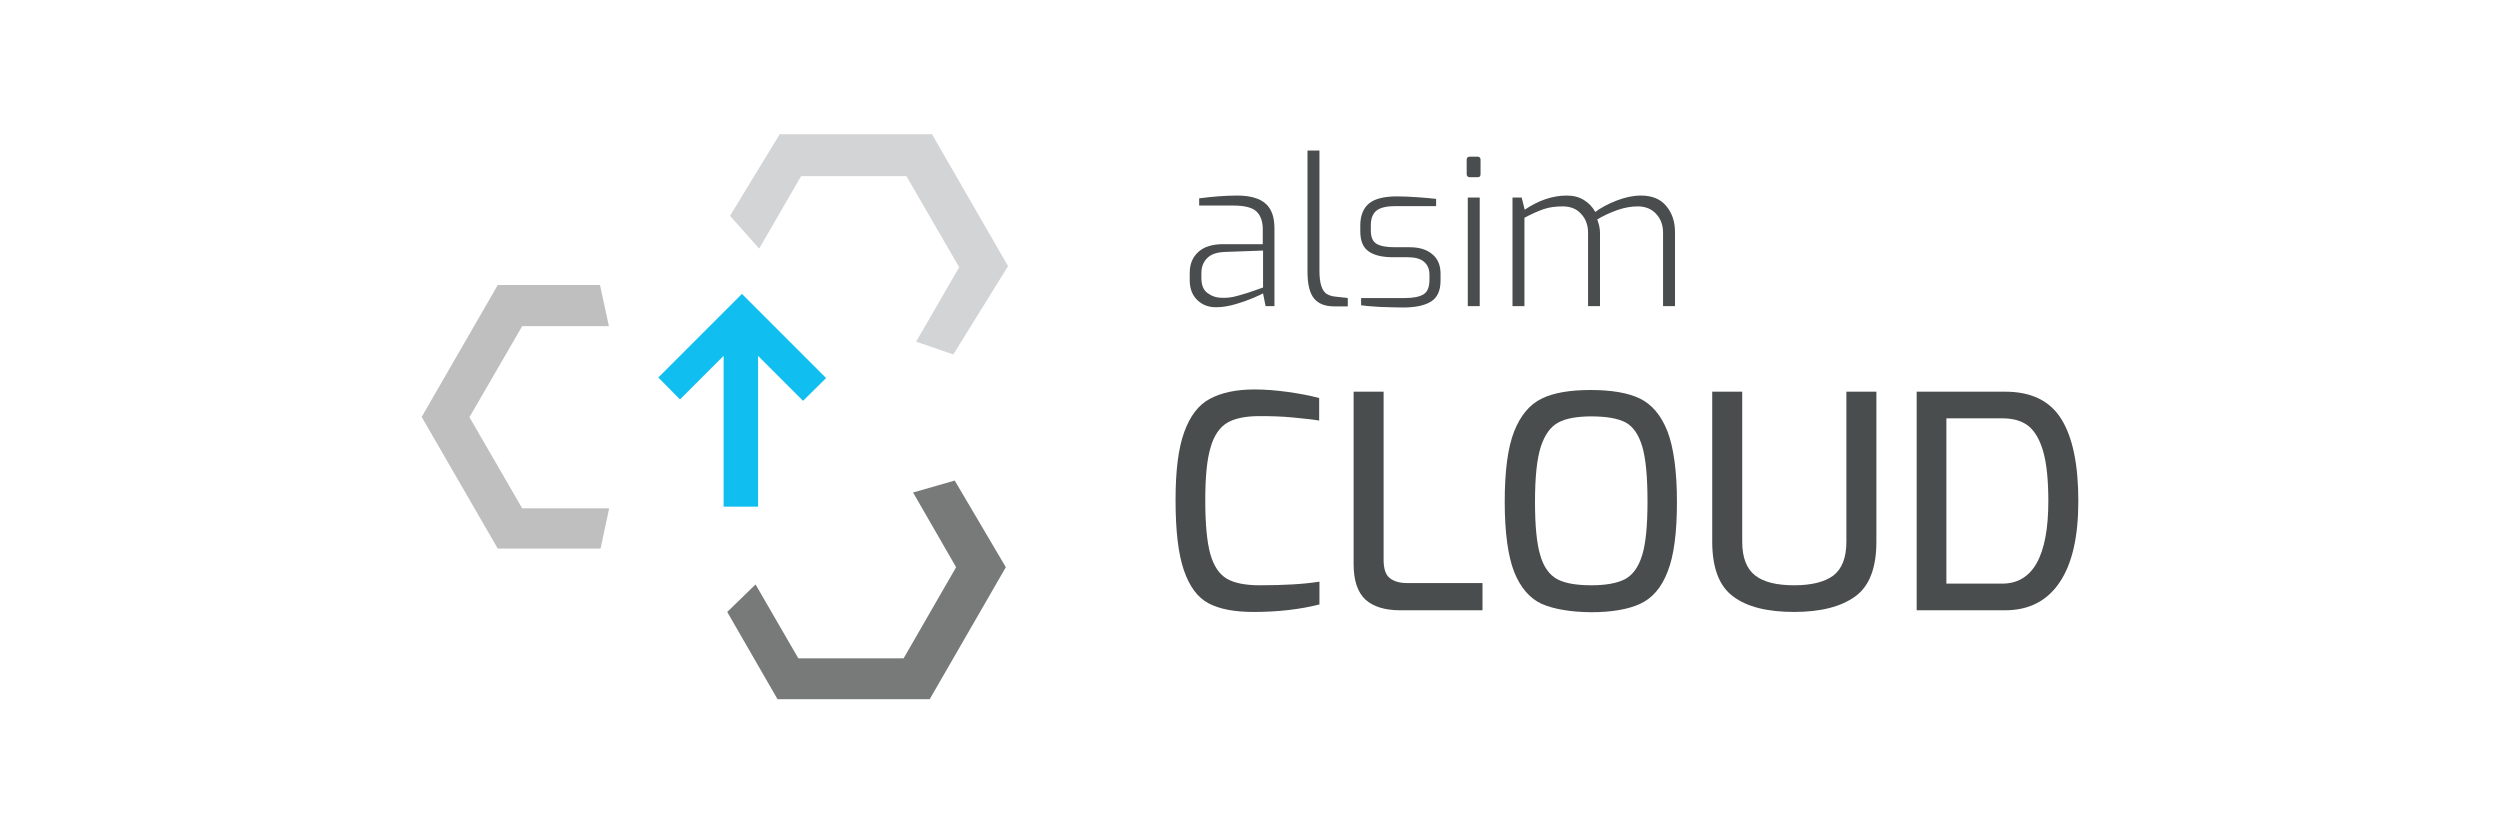
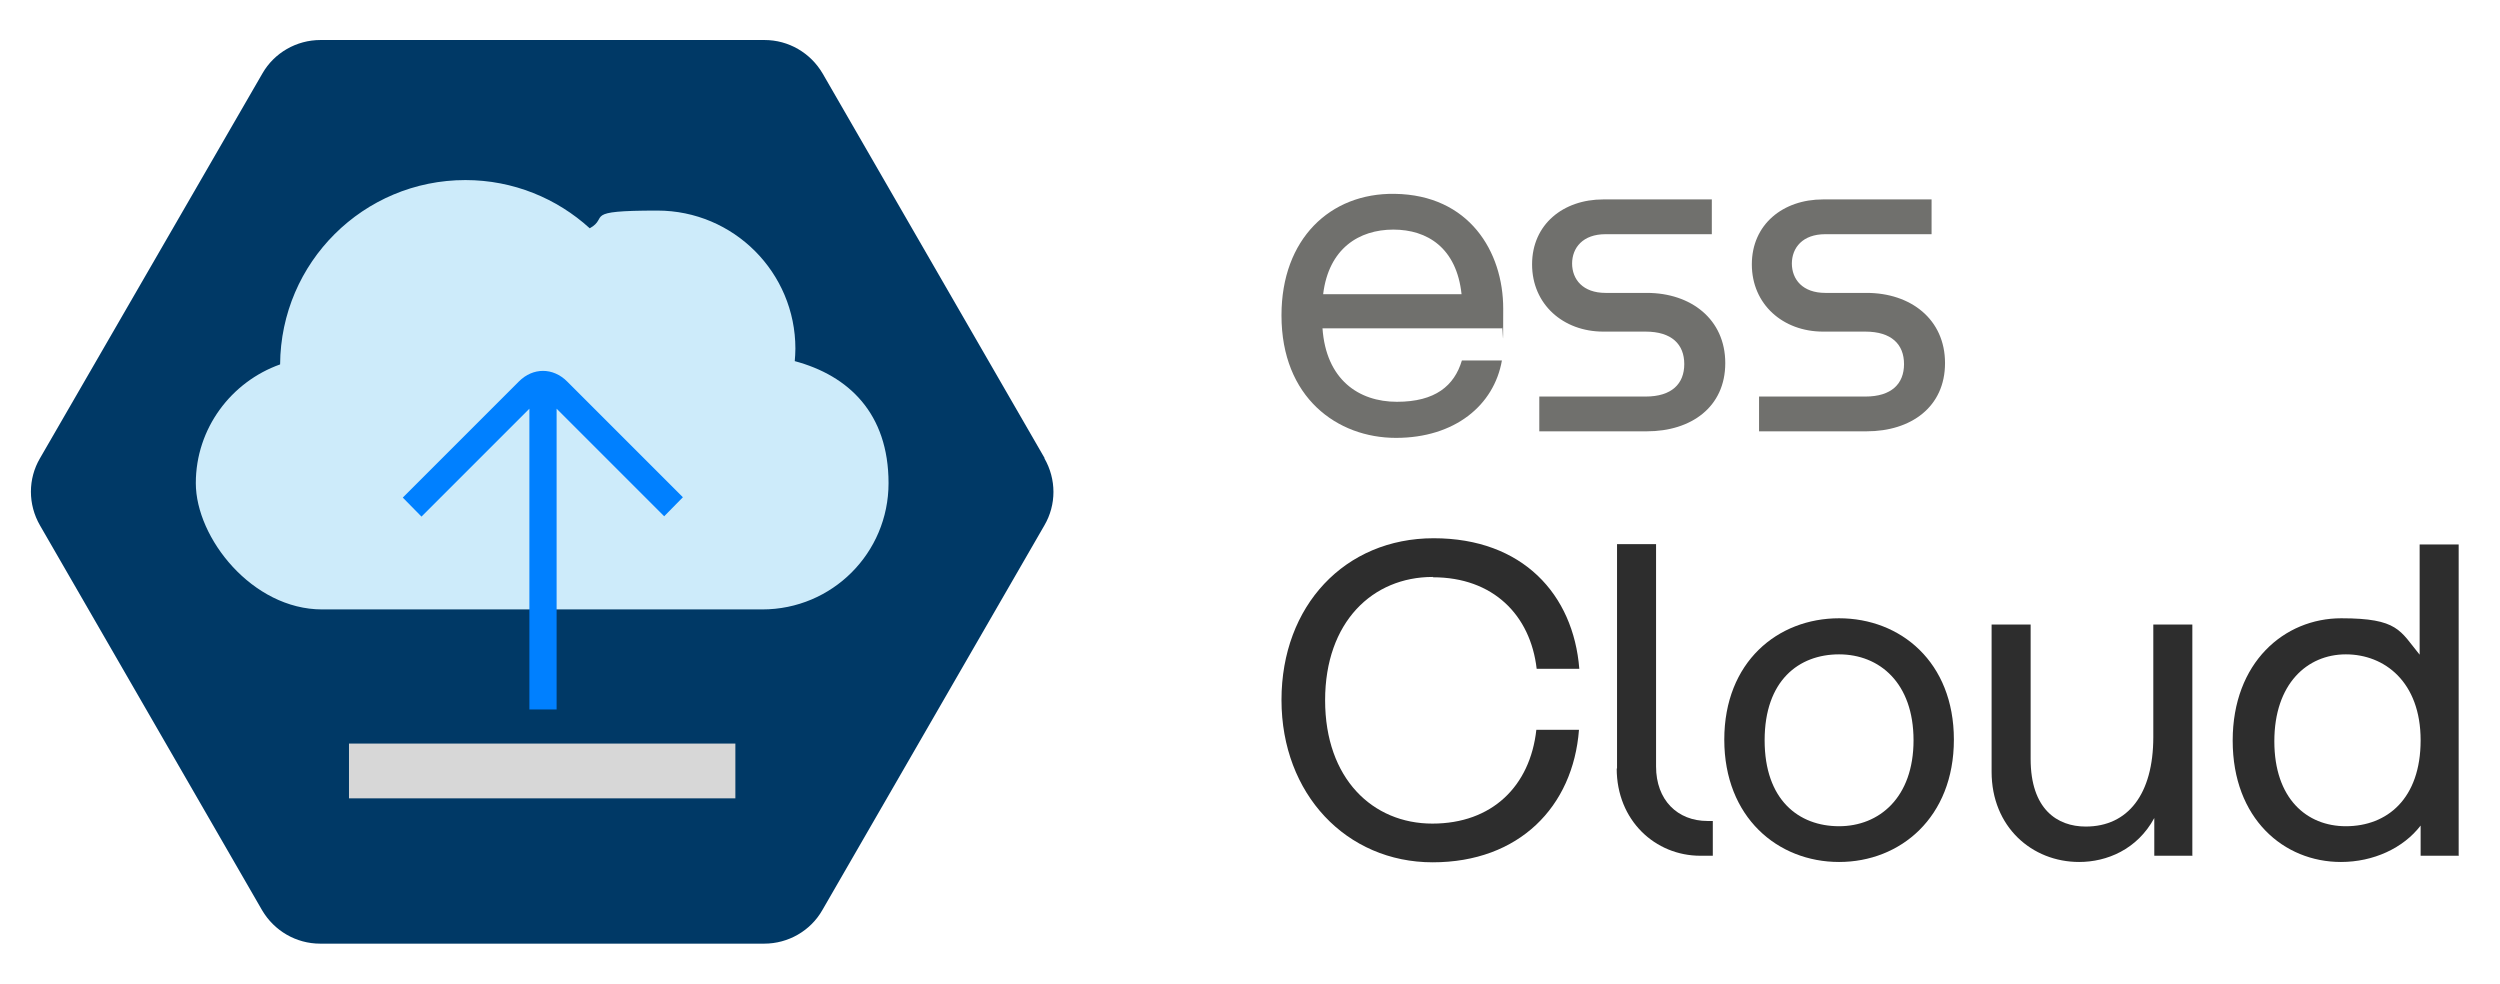
- <svg xmlns="http://www.w3.org/2000/svg" version="1.1" id="Layer_1" x="0px" y="0px" viewBox="0 0 900 300" style="enable-background:new 0 0 900 300;" xml:space="preserve">
-   <style type="text/css">
- 	.st0{fill:#4A4D4D;}
- 	.st1{fill:#BFBEBE;}
- 	.st2{fill:#14BEF0;}
- 	.st3{fill:#787A7A;}
- 	.st4{fill:#BFBFC0;}
- 	.st5{fill:#D3D4D6;}
- 	.st6{fill:#10BEF0;}
- </style>
+ <svg xmlns="http://www.w3.org/2000/svg" id="Layer_1" version="1.1" viewBox="0 0 762.2 300">
+   <defs>
+     <style>
+       .st0 {
+         fill: #cdebfa;
+       }
+ 
+       .st1 {
+         fill: #003966;
+       }
+ 
+       .st2 {
+         fill: #d7d7d7;
+       }
+ 
+       .st3 {
+         fill: #70706d;
+       }
+ 
+       .st4 {
+         fill: #2d2d2d;
+       }
+ 
+       .st5 {
+         fill: #0080ff;
+       }
+     </style>
+   </defs>
  <g>
-     <path class="st0" d="M435.1,217.2c-4-2.1-6.9-6.1-8.9-11.9c-2-5.8-3-14.2-3-25.3c0-10.5,1-18.6,3.1-24.4c2.1-5.8,5.1-9.8,9.2-12   c4.1-2.2,9.4-3.4,16.1-3.4c3.7,0,7.7,0.3,12,0.9c4.3,0.6,8,1.3,11.3,2.2v8.1c-2.3-0.4-5.4-0.7-9.4-1.1c-4-0.4-8-0.5-12-0.5   c-5.1,0-9,0.8-11.7,2.4c-2.7,1.6-4.8,4.6-6,8.9c-1.3,4.3-1.9,10.6-1.9,19c0,8.5,0.6,15,1.8,19.3c1.2,4.3,3.2,7.3,5.9,8.9   c2.7,1.6,6.7,2.4,11.9,2.4c8.6,0,15.8-0.4,21.5-1.3v8.2c-7.1,1.8-15,2.7-23.7,2.7C444.4,220.3,439.1,219.3,435.1,217.2z" />
-     <path class="st0" d="M491.6,215.9c-2.8-2.6-4.3-6.8-4.3-12.8V141h10.8v60.5c0,3.2,0.7,5.4,2.2,6.6c1.5,1.2,3.6,1.8,6.2,1.8h27.2   v9.8H504C498.6,219.7,494.4,218.4,491.6,215.9z" />
-     <path class="st0" d="M555,217.4c-4.3-2-7.6-5.8-9.9-11.5c-2.2-5.7-3.4-14.1-3.4-25.2c0-11.1,1.1-19.6,3.4-25.4   c2.3-5.8,5.6-9.7,9.9-11.8c4.3-2.1,10.2-3.1,17.6-3.1c7.5,0,13.5,1,17.8,3.1c4.3,2.1,7.6,6,9.9,11.8c2.2,5.8,3.4,14.3,3.4,25.4   c0,11.1-1.1,19.5-3.4,25.2c-2.2,5.7-5.5,9.5-9.9,11.5c-4.3,2-10.3,3-17.8,3C565.3,220.3,559.4,219.3,555,217.4z M585,208.5   c2.8-1.5,4.9-4.4,6.2-8.7c1.3-4.3,1.9-10.7,1.9-19.2c0-8.9-0.6-15.5-1.9-19.9c-1.3-4.3-3.3-7.2-6.1-8.7c-2.8-1.4-6.9-2.1-12.2-2.1   c-5.1,0-9.1,0.7-11.9,2.2c-2.8,1.5-4.9,4.4-6.3,8.7c-1.4,4.3-2.1,10.9-2.1,19.8c0,8.6,0.6,15,1.9,19.3c1.2,4.2,3.3,7.1,6.1,8.6   c2.8,1.5,6.9,2.2,12.3,2.2C578,210.7,582.1,210,585,208.5z" />
-     <path class="st0" d="M623.9,214.7c-5-3.7-7.5-10.3-7.5-19.7V141h10.8v54c0,5.8,1.6,9.8,4.7,12.2c3.1,2.4,7.8,3.5,14,3.5   c6.3,0,11-1.2,14.1-3.5c3.1-2.4,4.7-6.4,4.7-12.2v-54h10.8V195c0,9.4-2.5,16-7.6,19.7c-5.1,3.7-12.4,5.6-22,5.6   S628.9,218.5,623.9,214.7z" />
-     <path class="st0" d="M690,141h31.8c9.5,0,16.2,3.3,20.3,9.9c4.1,6.6,6.1,16.5,6.1,29.5c0,12.8-2.2,22.5-6.7,29.2   c-4.5,6.7-11,10.1-19.7,10.1H690V141z M720.8,210.1c11,0,16.6-9.9,16.6-29.7c0-7.5-0.6-13.4-1.8-17.7c-1.2-4.3-3-7.4-5.3-9.3   c-2.4-1.9-5.5-2.8-9.5-2.8h-20.1v59.5H720.8z" />
-     <polygon class="st4" points="169,150.2 188,117.4 219.2,117.4 216,102.6 179.2,102.6 151.8,150.1 179.2,197.5 216.2,197.5    219.3,183 188,183  " />
-     <polygon class="st3" points="328.7,177.3 344.2,204.2 325.3,237 287.4,237 272,210.4 261.8,220.3 279.9,251.7 334.7,251.7    362.1,204.2 343.7,173  " />
-     <polygon class="st5" points="288.4,63.4 326.3,63.4 345.3,96.2 329.8,123 343.2,127.6 362.9,95.8 335.5,48.3 280.7,48.3    262.8,77.7 273.3,89.5  " />
-     <polygon class="st6" points="260.5,128.1 260.5,182.4 272.9,182.4 272.9,128.1 289.1,144.3 297.4,136.1 267.1,105.8 267.1,105.8    267.1,105.8 237,135.9 244.8,143.8  " />
-     <g>
-       <path class="st0" d="M431.1,108.1c-1.8-1.7-2.8-4.1-2.8-7.2v-2.6c0-3.2,1-5.7,3.1-7.6c2.1-1.9,5.1-2.8,8.9-2.8h14.3v-5.4    c0-2.8-0.8-5-2.3-6.4c-1.5-1.4-4.3-2.1-8.3-2.1h-12.3v-2.6c4.7-0.6,9.3-1,13.7-1c4.6,0,8.1,1,10.2,2.9c2.2,1.9,3.2,4.9,3.2,8.9v28    h-3.2l-0.9-4.6c-0.3,0.2-1.5,0.8-3.4,1.6c-1.9,0.8-4.1,1.6-6.5,2.3c-2.4,0.7-4.7,1.1-6.8,1.1C435.3,110.7,432.9,109.8,431.1,108.1    z M445.5,106.5c2.2-0.6,4.1-1.2,5.8-1.8c1.7-0.6,2.8-1,3.4-1.2V90.2L441,90.7c-2.9,0.1-5,0.8-6.4,2.2c-1.4,1.4-2.1,3.2-2.1,5.4    v1.8c0,2.5,0.7,4.3,2.2,5.4c1.5,1.1,3.2,1.7,5.2,1.7C441.5,107.3,443.4,107.1,445.5,106.5z" />
-       <path class="st0" d="M473.1,107.5c-1.6-1.9-2.4-5.1-2.4-9.7V54.2h4.3v43.1c0,2.4,0.2,4.3,0.7,5.7c0.4,1.3,1.1,2.3,1.9,2.8    c0.8,0.5,1.9,0.9,3.3,1l4.3,0.5v3h-4.8C477.1,110.3,474.7,109.4,473.1,107.5z" />
-       <path class="st0" d="M496.9,110.5c-3.5-0.2-5.7-0.4-6.9-0.6v-2.6h15.6c3,0,5.3-0.4,6.8-1.3c1.5-0.9,2.2-2.6,2.2-5.3v-1.9    c0-2-0.7-3.5-2-4.6c-1.3-1.1-3.3-1.6-5.9-1.6h-5.3c-3.8,0-6.7-0.7-8.7-2.1c-2-1.4-3-3.8-3-7.3v-2c0-3.6,1.1-6.3,3.2-8    c2.1-1.7,5.5-2.5,10-2.5c2.1,0,4.5,0.1,7.4,0.3c2.9,0.2,5.1,0.4,6.7,0.6v2.6h-14.7c-3,0-5.2,0.5-6.6,1.5c-1.4,1-2.2,2.8-2.2,5.4    V83c0,2.4,0.7,4,2.1,4.8c1.4,0.8,3.5,1.2,6.4,1.2h5.4c3.5,0,6.2,0.8,8.2,2.5c2,1.6,3,4,3,7v2.5c0,3.7-1.2,6.2-3.5,7.6    c-2.3,1.4-5.6,2.1-10,2.1C503.1,110.7,500.3,110.6,496.9,110.5z" />
-       <path class="st0" d="M528.3,63.5c-0.2-0.2-0.3-0.5-0.3-0.8v-5.2c0-0.7,0.4-1.1,1.1-1.1h2.9c0.6,0,1,0.4,1,1.1v5.2    c0,0.7-0.3,1.1-1,1.1h-2.9C528.8,63.8,528.5,63.7,528.3,63.5z M528.4,71.1h4.3v39.1h-4.3V71.1z" />
-       <path class="st0" d="M544.6,71.1h3.2l1.1,4.4c5-3.4,10.1-5.1,15.1-5.1c2.4,0,4.4,0.5,6.2,1.6c1.8,1.1,3.1,2.5,4.1,4.3    c2-1.5,4.6-2.9,7.7-4.1c3.1-1.2,6-1.8,8.7-1.8c4,0,7,1.2,9.1,3.7c2.1,2.5,3.2,5.6,3.2,9.4v26.7h-4.3V83.8c0-2.7-0.8-5-2.5-6.8    c-1.6-1.8-3.9-2.7-6.6-2.7c-2.3,0-4.7,0.4-7.3,1.3c-2.5,0.9-5,2-7.3,3.4c0.6,1.6,1,3.2,1,4.8v26.4h-4.3V83.8c0-2.7-0.8-5-2.5-6.8    c-1.6-1.8-3.8-2.7-6.6-2.7c-2.6,0-4.9,0.3-6.9,1s-4.3,1.7-6.9,3.1v31.8h-4.3V71.1z" />
-     </g>
+     <path class="st4" d="M436.8,175.9c-18.3,0-32.8,13.7-32.8,37.6s14.5,37.6,32.7,37.6,29.8-11.4,31.7-28.6h13c-1.8,23.5-18.3,40.4-44.6,40.4s-46.1-20.8-46.1-49.5,19.3-49.3,46.4-49.3,42.6,17.1,44.4,39.8h-13c-1.9-16.4-13.3-27.9-31.6-27.9Z" />
+     <path class="st4" d="M493,234.3v-68.4h11.9v67.8c0,10.2,6.5,16.6,15.7,16.6h1.6v10.6h-3.8c-13.7,0-25.5-10.7-25.5-26.6Z" />
+     <path class="st4" d="M560.7,262.8c-18.7,0-35-13.6-35-37.3s16.3-37,35-37,35,13.3,35,37-16.3,37.3-35,37.3ZM560.7,251.9c12.2,0,22.7-8.7,22.7-26.2s-10.4-26.2-22.7-26.2-22.7,8-22.7,26.2,10.4,26.2,22.7,26.2Z" />
+     <path class="st4" d="M668.5,260.9h-11.7v-11.5c-5.2,9.6-14.5,13.4-22.9,13.4-14.4,0-26.7-10.7-26.7-27.5v-44.9h11.9v41c0,15.3,8.1,20.6,16.8,20.6,12.9,0,20.6-9.9,20.6-27.3v-34.3h11.9v70.6Z" />
+     <path class="st4" d="M749.7,260.9h-11.7v-9.2c-5.3,6.9-14.4,11.1-24.3,11.1-17.4,0-33-13.2-33-37s15.7-37.3,33.1-37.3,17.9,3.8,23.9,11.1v-33.6h11.9v95ZM715.2,251.9c12.6,0,22.8-8.4,22.8-26.2s-11-26.2-22.8-26.2-21.8,9-21.8,26.5,9.9,25.9,21.8,25.9Z" />
+   </g>
+   <g>
+     <path class="st3" d="M390.7,96.1c0-23.2,14.8-37.3,34.5-37,22.7.3,33.1,17.6,33.1,35s-.1,3.9-.4,6h-54.7c1.1,15.6,11,22.4,22.7,22.4s17.5-4.9,19.8-12.6h12.2c-2.4,13.7-14.4,23.6-32.3,23.6s-34.9-12.3-34.9-37.3ZM445.6,89.7c-1.5-14.1-10.4-19.7-20.8-19.7s-19.7,5.7-21.4,19.7h42.2Z" />
+     <path class="st3" d="M479.3,80.3c0,4.9,3.3,9,10.2,9h12.6c13.4,0,23.9,8,23.9,21.4s-10.4,20.8-23.9,20.8h-32.8v-10.6h32.4c8,0,11.8-3.9,11.8-9.9s-3.8-9.9-11.8-9.9h-12.9c-12.2,0-21.7-8.3-21.7-20.5s9.5-19.8,21.7-19.8h33.1v10.6h-32.4c-6.9,0-10.2,4.1-10.2,9Z" />
+     <path class="st3" d="M546.3,80.3c0,4.9,3.3,9,10.2,9h12.6c13.4,0,23.9,8,23.9,21.4s-10.4,20.8-23.9,20.8h-32.8v-10.6h32.4c8,0,11.8-3.9,11.8-9.9s-3.8-9.9-11.8-9.9h-12.9c-12.2,0-21.7-8.3-21.7-20.5s9.5-19.8,21.7-19.8h33.1v10.6h-32.4c-6.9,0-10.2,4.1-10.2,9Z" />
+   </g>
+   <g>
+     <path class="st1" d="M318.5,139.7L250.8,22.4c-3.7-6.3-10.4-10.2-17.7-10.2H97.7c-7.3,0-14.1,3.9-17.7,10.2L12.2,139.7c-3.7,6.3-3.7,14.1,0,20.5l67.7,117.3c3.7,6.3,10.4,10.2,17.7,10.2h135.4c7.3,0,14.1-3.9,17.7-10.2l67.7-117.3c3.7-6.3,3.7-14.1,0-20.5Z" />
+     <path class="st0" d="M242.3,110.2c.1-1.3.2-2.6.2-3.9,0-23.2-18.8-42.1-42.1-42.1s-14.5,2-20.6,5.4c-10-9.1-23.3-14.7-37.9-14.7-31.1,0-56.3,25.1-56.5,56.2-14.9,5.3-25.7,19.5-25.7,36.2s17.2,38.5,38.5,38.5h134.2c21.3,0,38.5-17.2,38.5-38.5s-12.2-32.8-28.6-37.2Z" />
+     <rect class="st2" x="106.4" y="226.7" width="117.8" height="16.7" />
+     <path class="st5" d="M172.9,116.3c-4.3-4.3-10.4-4.3-14.7,0l-35.4,35.4,5.7,5.8,32.9-32.9v91.7h8.3v-91.7l32.8,32.8,5.7-5.8-35.2-35.2Z" />
  </g>
</svg>
